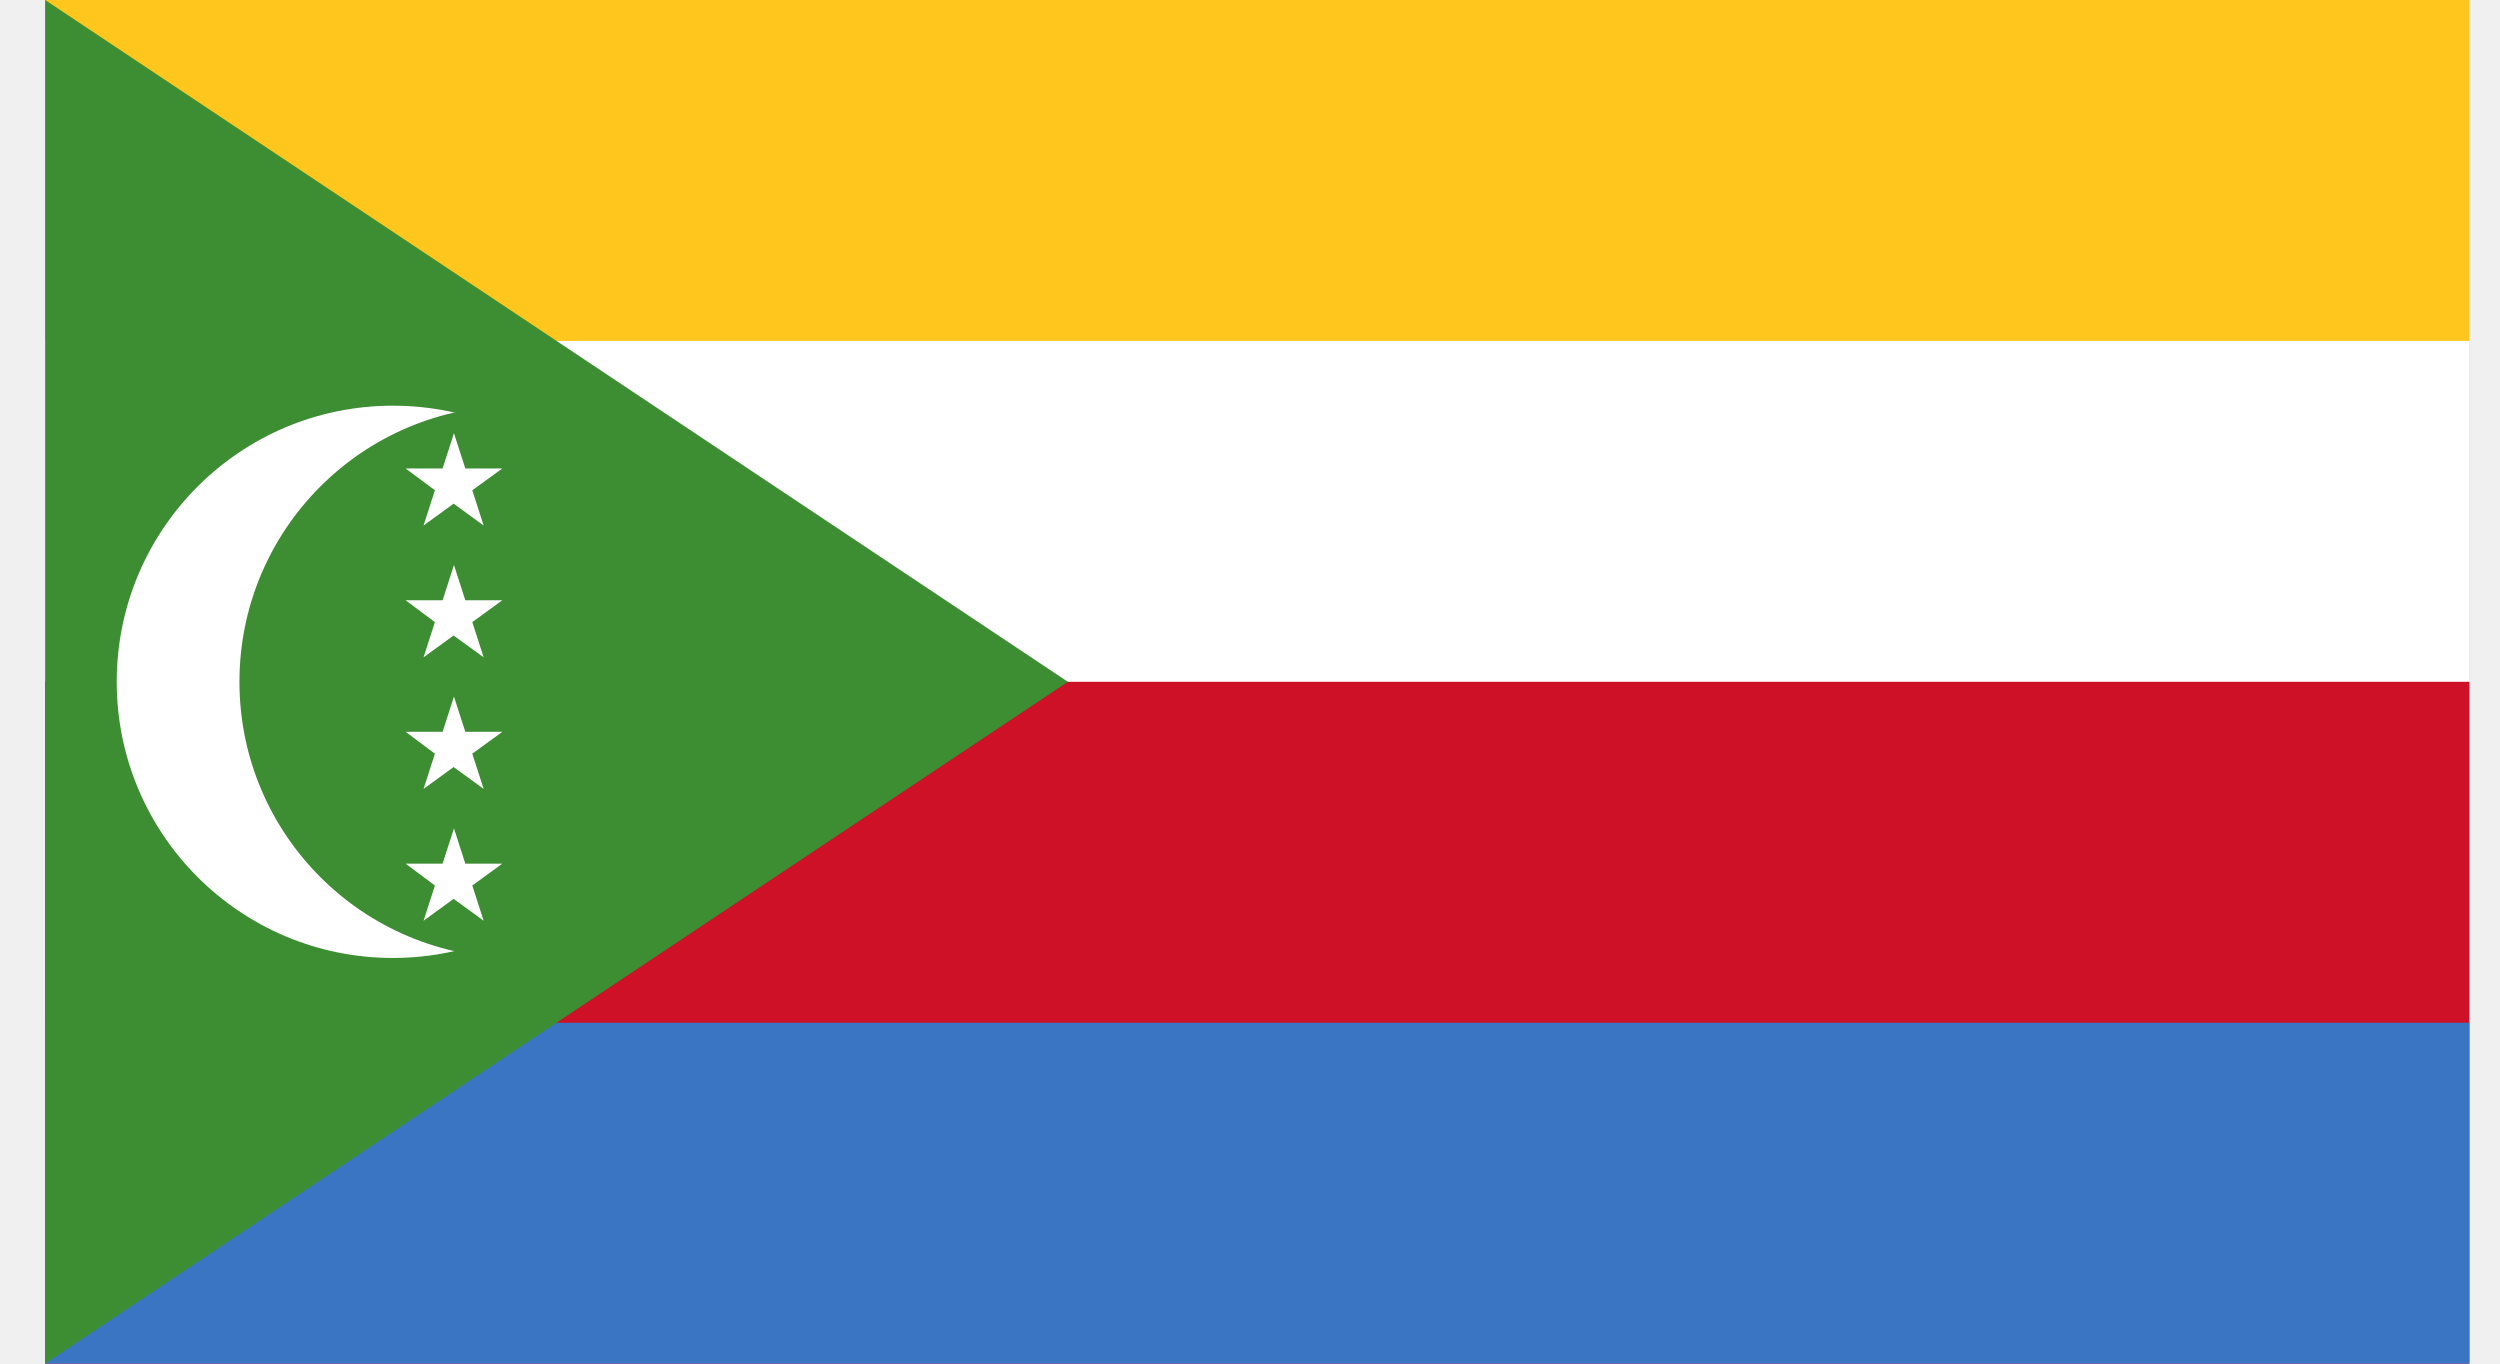
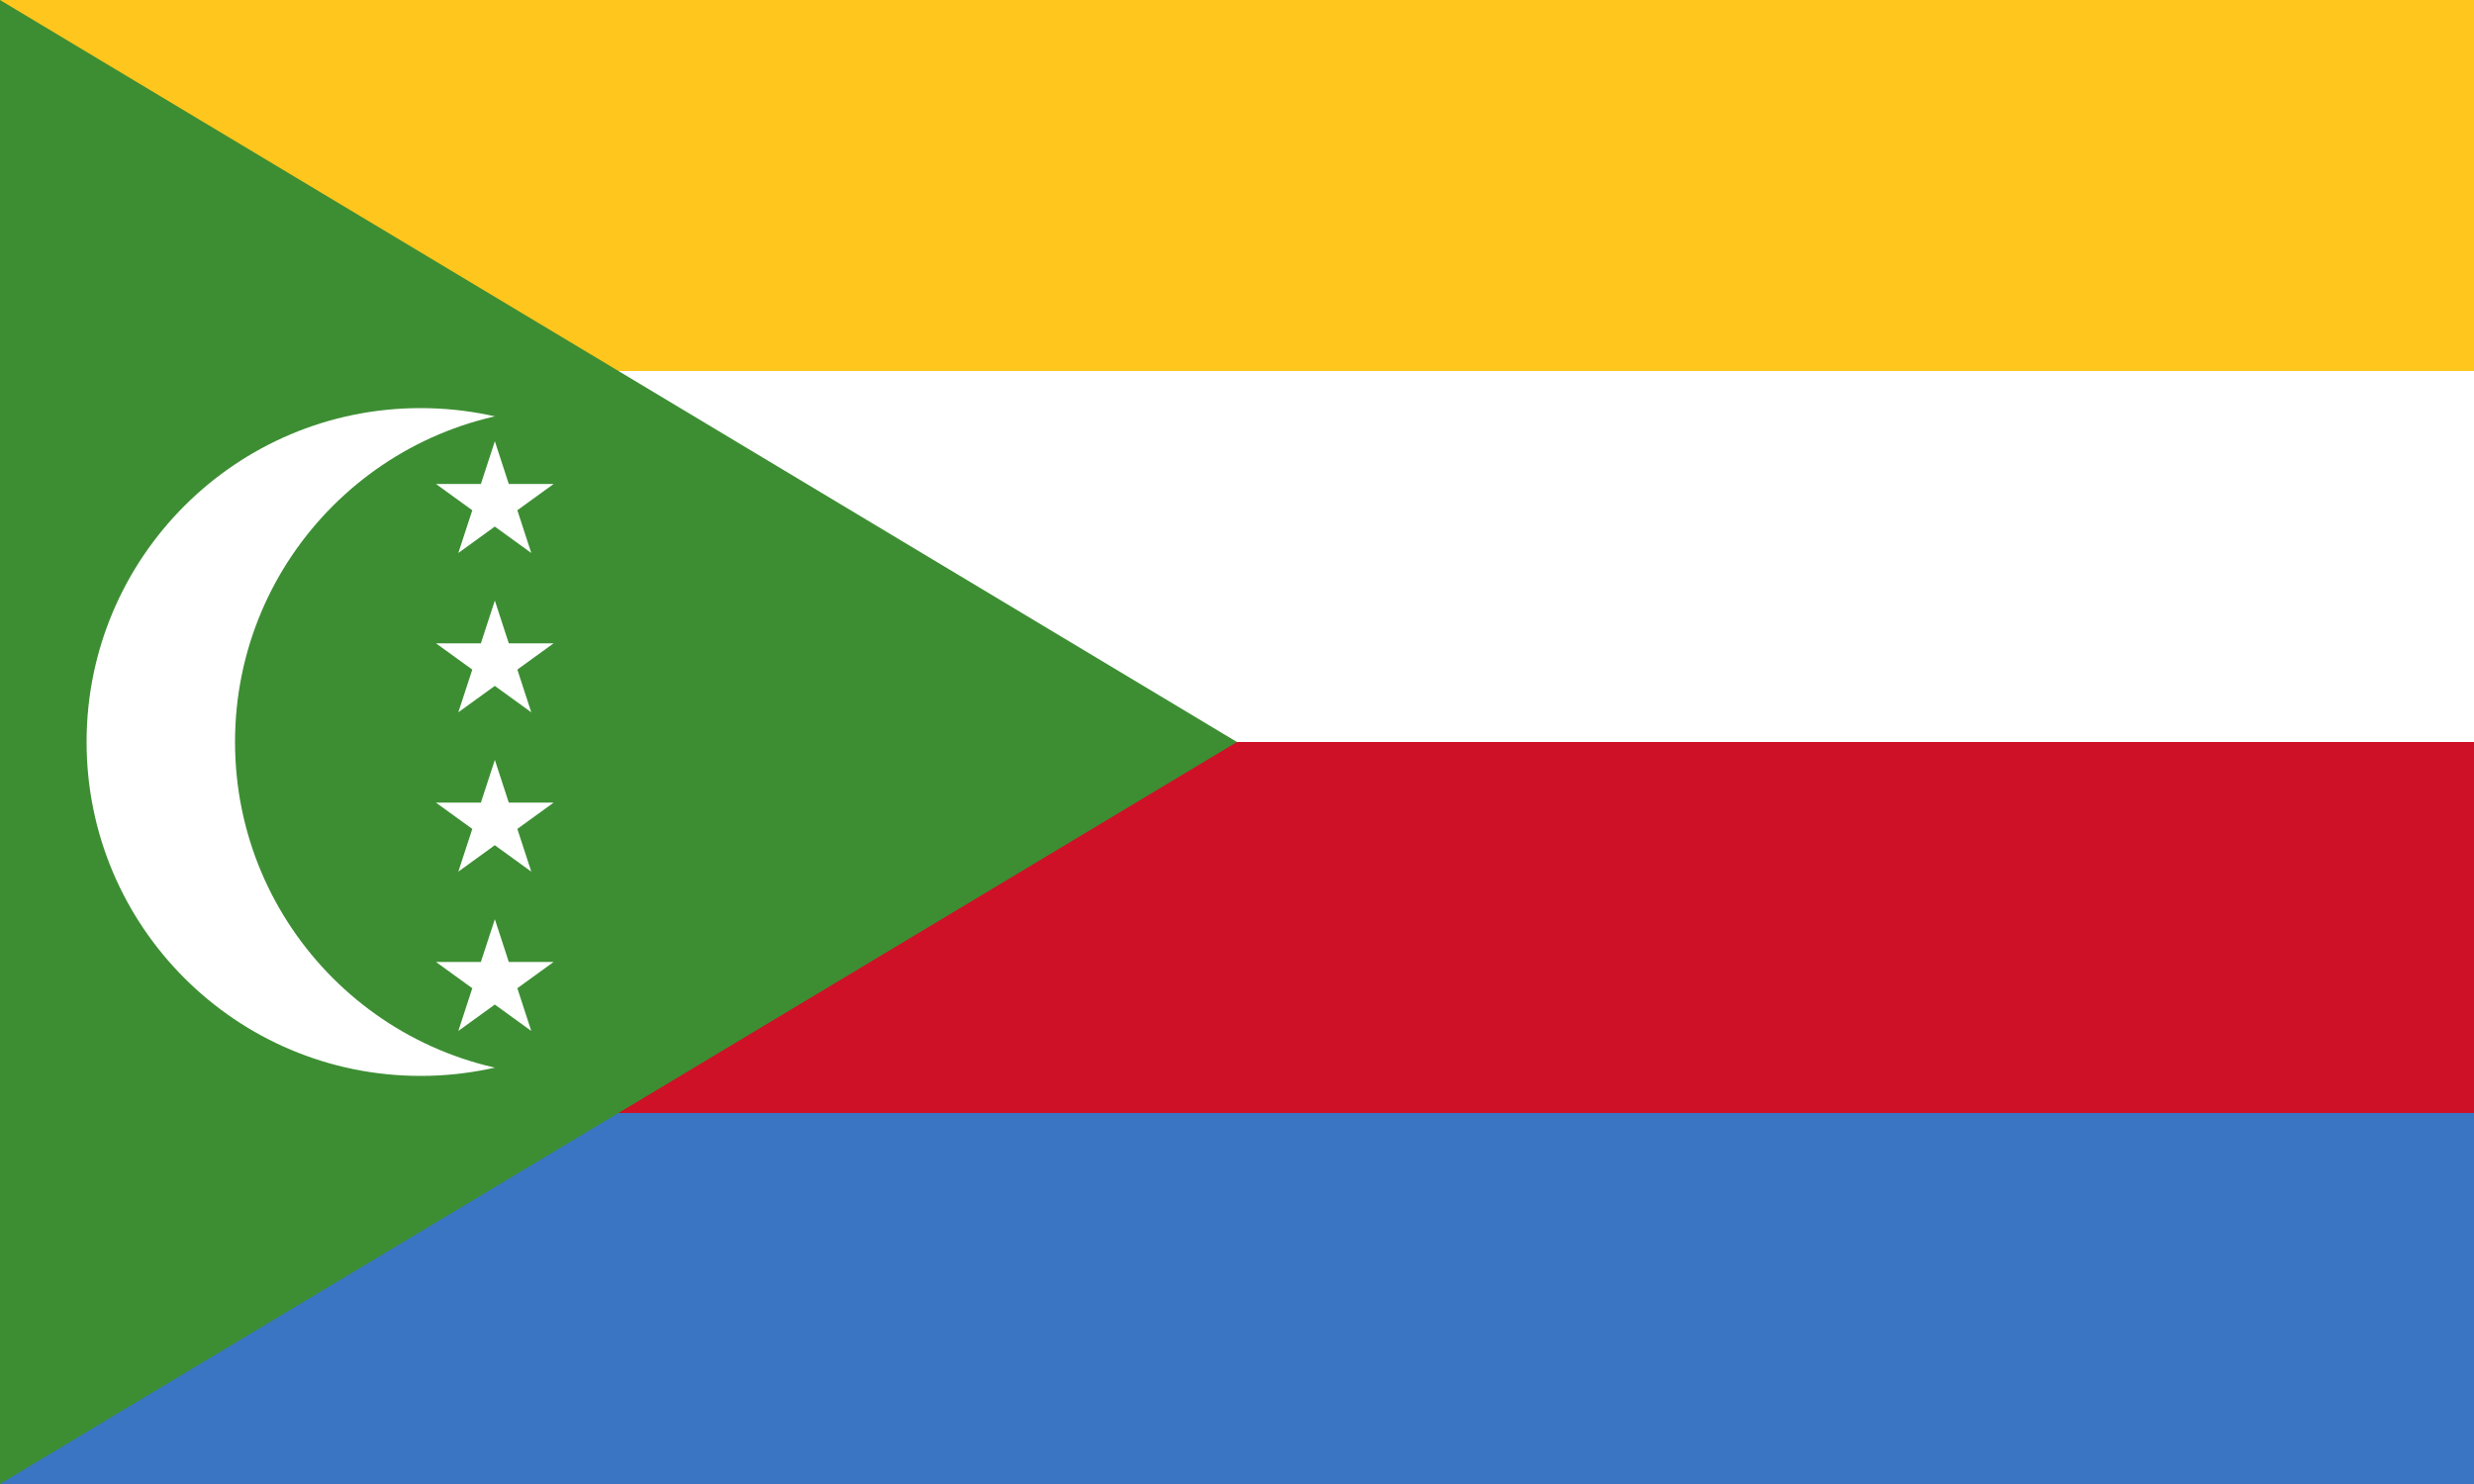
- <svg xmlns="http://www.w3.org/2000/svg" width="55" height="30" viewBox="0 0 55 30" fill="none">
-   <g clip-path="url(#clip0_93_12080)">
-     <path d="M54.327 0H0.993V30H54.327V0Z" fill="#FFC61E" />
-     <path d="M54.327 7.5H0.993V30H54.327V7.5Z" fill="white" />
-     <path d="M54.327 15H0.993V30H54.327V15Z" fill="#CE1126" />
-     <path d="M54.327 22.5H0.993V30H54.327V22.5Z" fill="#3A75C4" />
-     <path d="M0.993 30L23.493 15L0.993 0V30Z" fill="#3D8E33" />
-     <path d="M14.718 15C14.718 18.355 11.999 21.075 8.643 21.075C5.288 21.075 2.568 18.355 2.568 15C2.568 11.644 5.288 8.925 8.643 8.925C11.999 8.925 14.718 11.644 14.718 15Z" fill="white" />
-     <path d="M17.418 15C17.418 18.355 14.698 21.075 11.343 21.075C7.987 21.075 5.268 18.355 5.268 15C5.268 11.644 7.987 8.925 11.343 8.925C14.698 8.925 17.418 11.644 17.418 15Z" fill="#3D8E33" />
-     <path d="M8.923 19H9.737L9.987 18.225L10.237 19H11.051L10.39 19.481L10.64 20.256L9.979 19.775L9.318 20.256L9.568 19.481L8.923 19Z" fill="white" />
-     <path d="M8.923 10.306H9.737L9.987 9.531L10.237 10.306H11.051L10.39 10.786L10.64 11.561L9.979 11.081L9.318 11.561L9.568 10.786L8.923 10.306Z" fill="white" />
-     <path d="M8.923 13.206H9.737L9.987 12.431L10.237 13.206H11.051L10.39 13.686L10.64 14.461L9.979 13.981L9.318 14.461L9.568 13.686L8.923 13.206Z" fill="white" />
-     <path d="M8.923 16.1H9.737L9.987 15.325L10.237 16.1H11.051L10.39 16.581L10.64 17.356L9.979 16.875L9.318 17.356L9.568 16.581L8.923 16.1Z" fill="white" />
-   </g>
-   <defs>
-     <clipPath id="clip0_93_12080">
-       <rect width="53.333" height="30" fill="white" transform="translate(0.993164)" />
-     </clipPath>
-   </defs>
+ <svg xmlns="http://www.w3.org/2000/svg" xmlns:xlink="http://www.w3.org/1999/xlink" width="1000" height="600" viewBox="0 0 500 300">
+   <path fill="#3A75C4" d="M0 0h500v300H0z" />
+   <path fill="#CE1126" d="M0 0h500v225H0z" />
+   <path fill="#FFF" d="M0 0h500v150H0z" />
+   <path fill="#FFC61E" d="M0 0h500v75H0z" />
+   <path fill="#3D8E33" d="M0 300l250-150L0 0v300z" />
+   <circle fill="#FFF" cx="85" cy="150" r="67.5" />
+   <circle fill="#3D8E33" cx="115" cy="150" r="67.5" />
+   <path id="a" fill="#FFF" d="M100.01 89.2l7.36 22.588-19.258-13.949h23.776L92.63 111.788l7.38-22.588z" />
+   <use xlink:href="#a" y="32.208" />
+   <use xlink:href="#a" y="64.417" />
+   <use xlink:href="#a" y="96.625" />
</svg>
